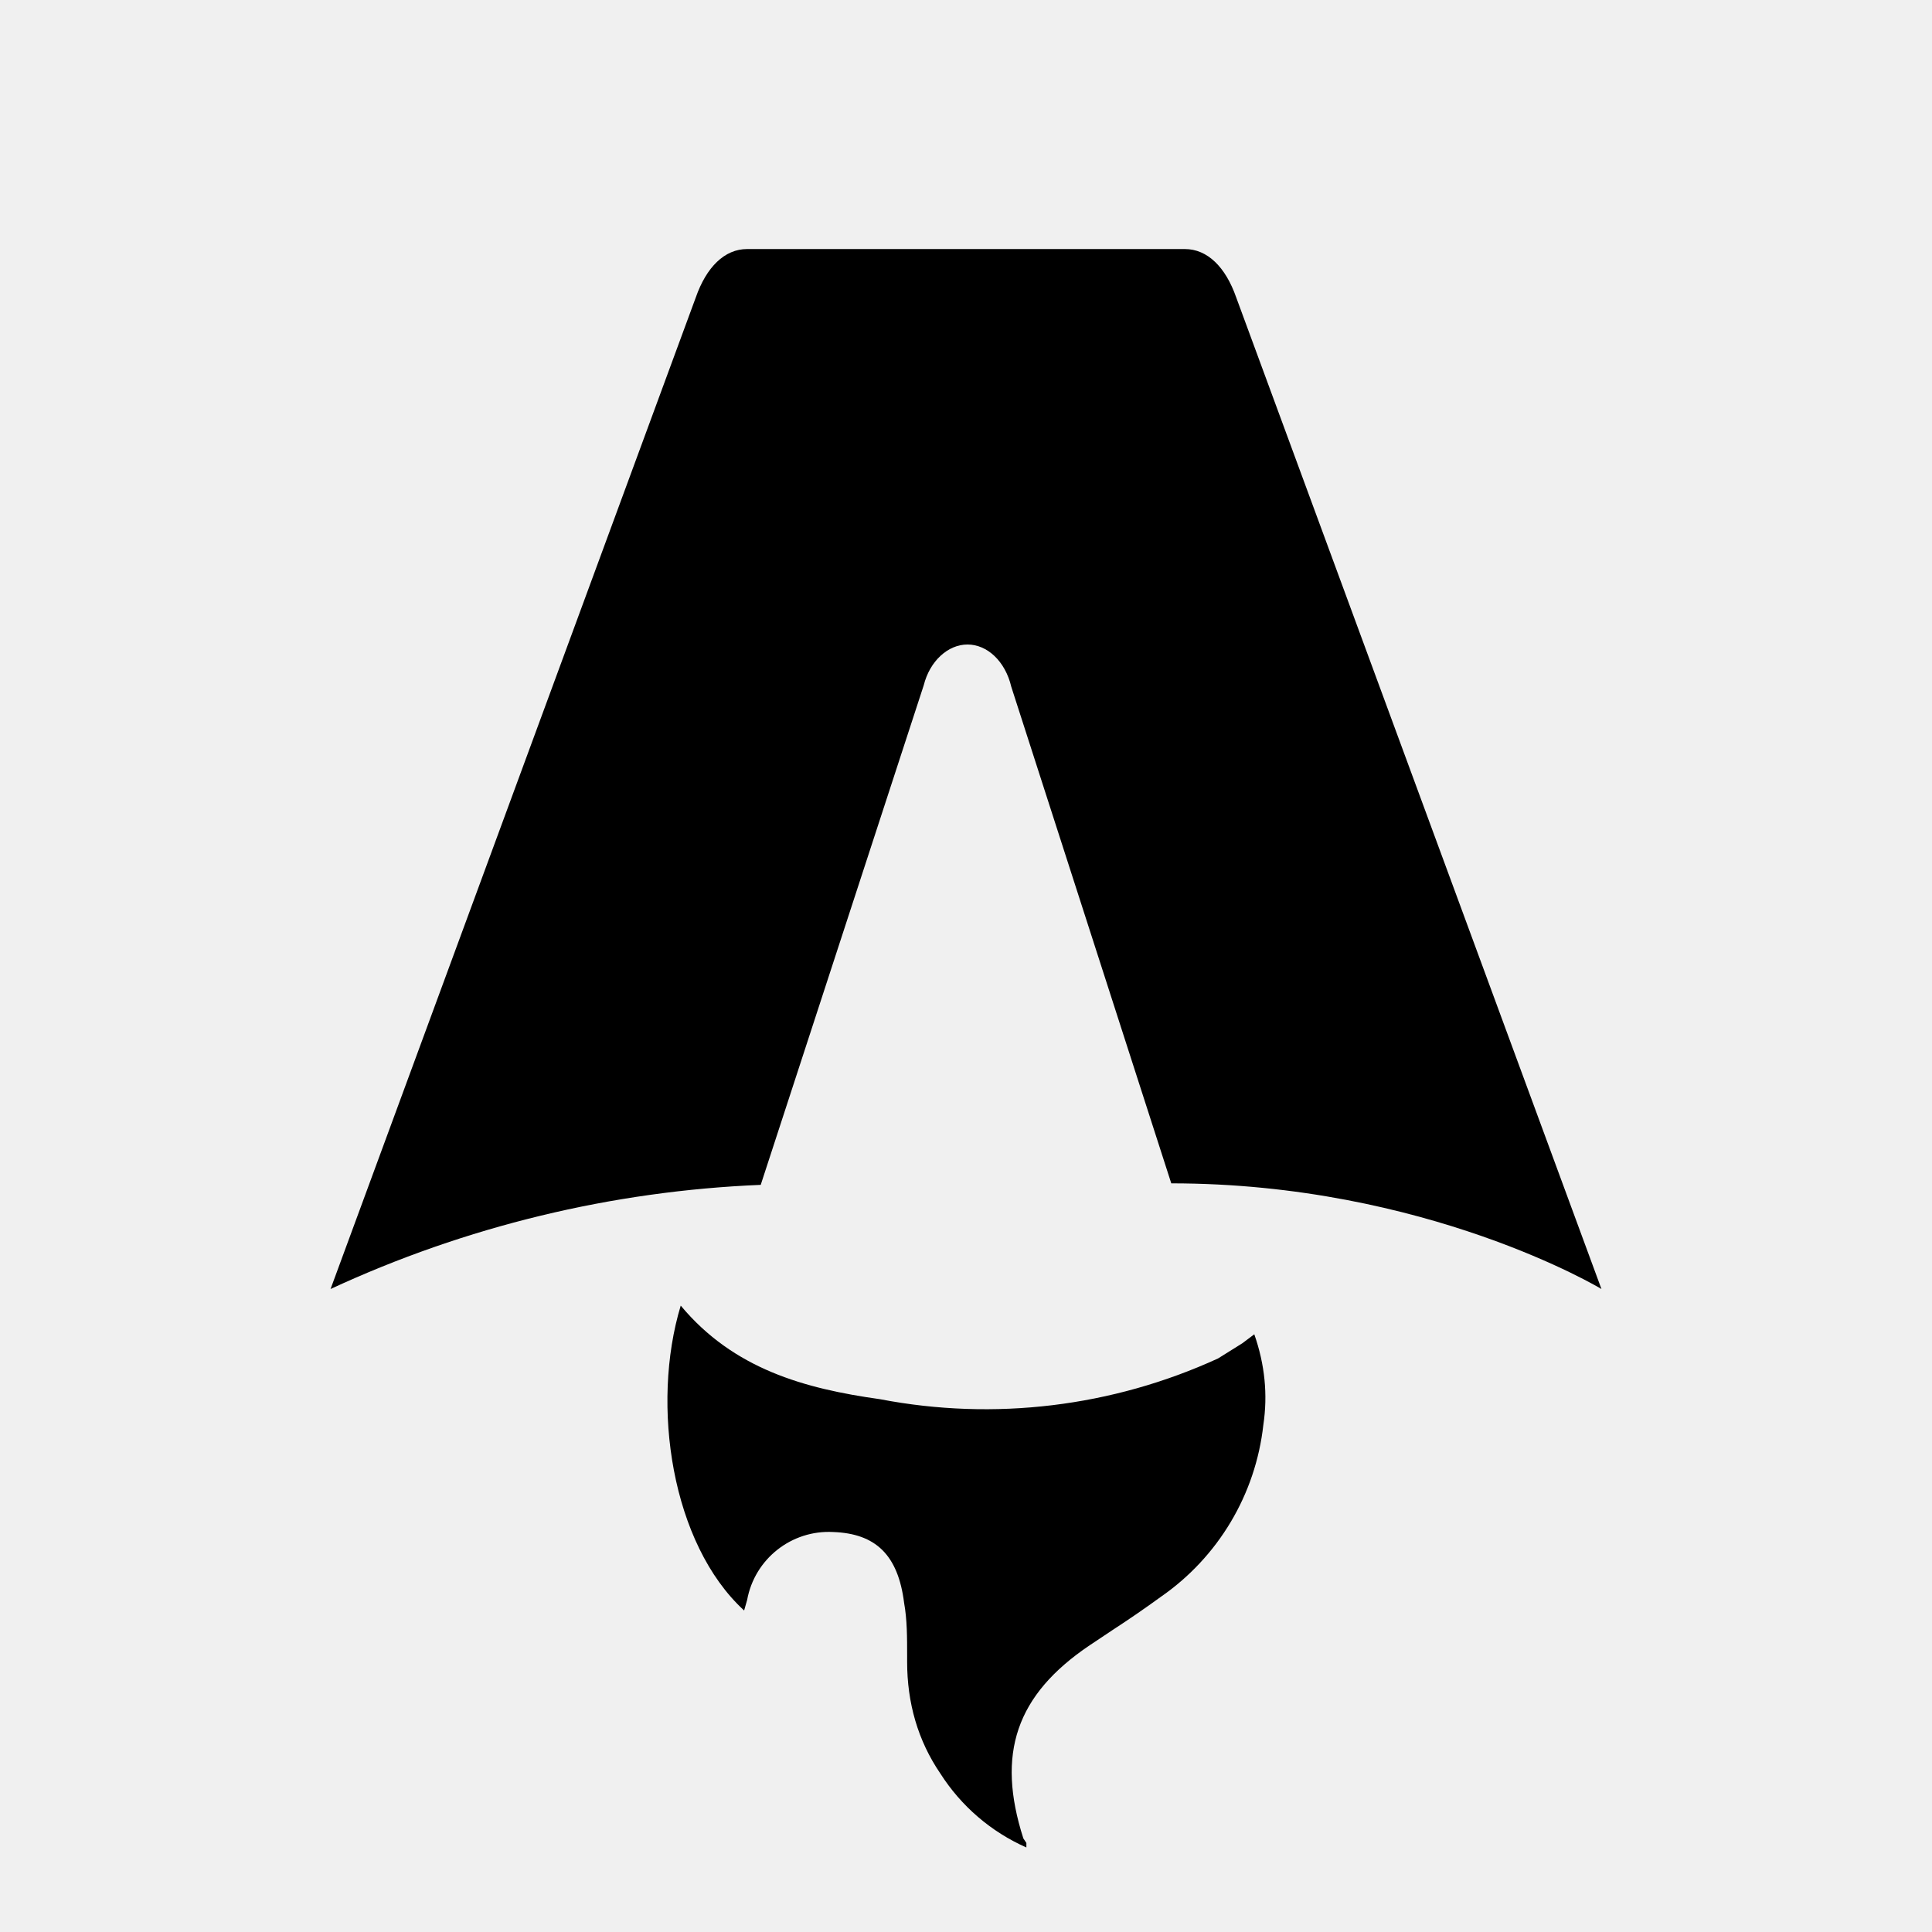
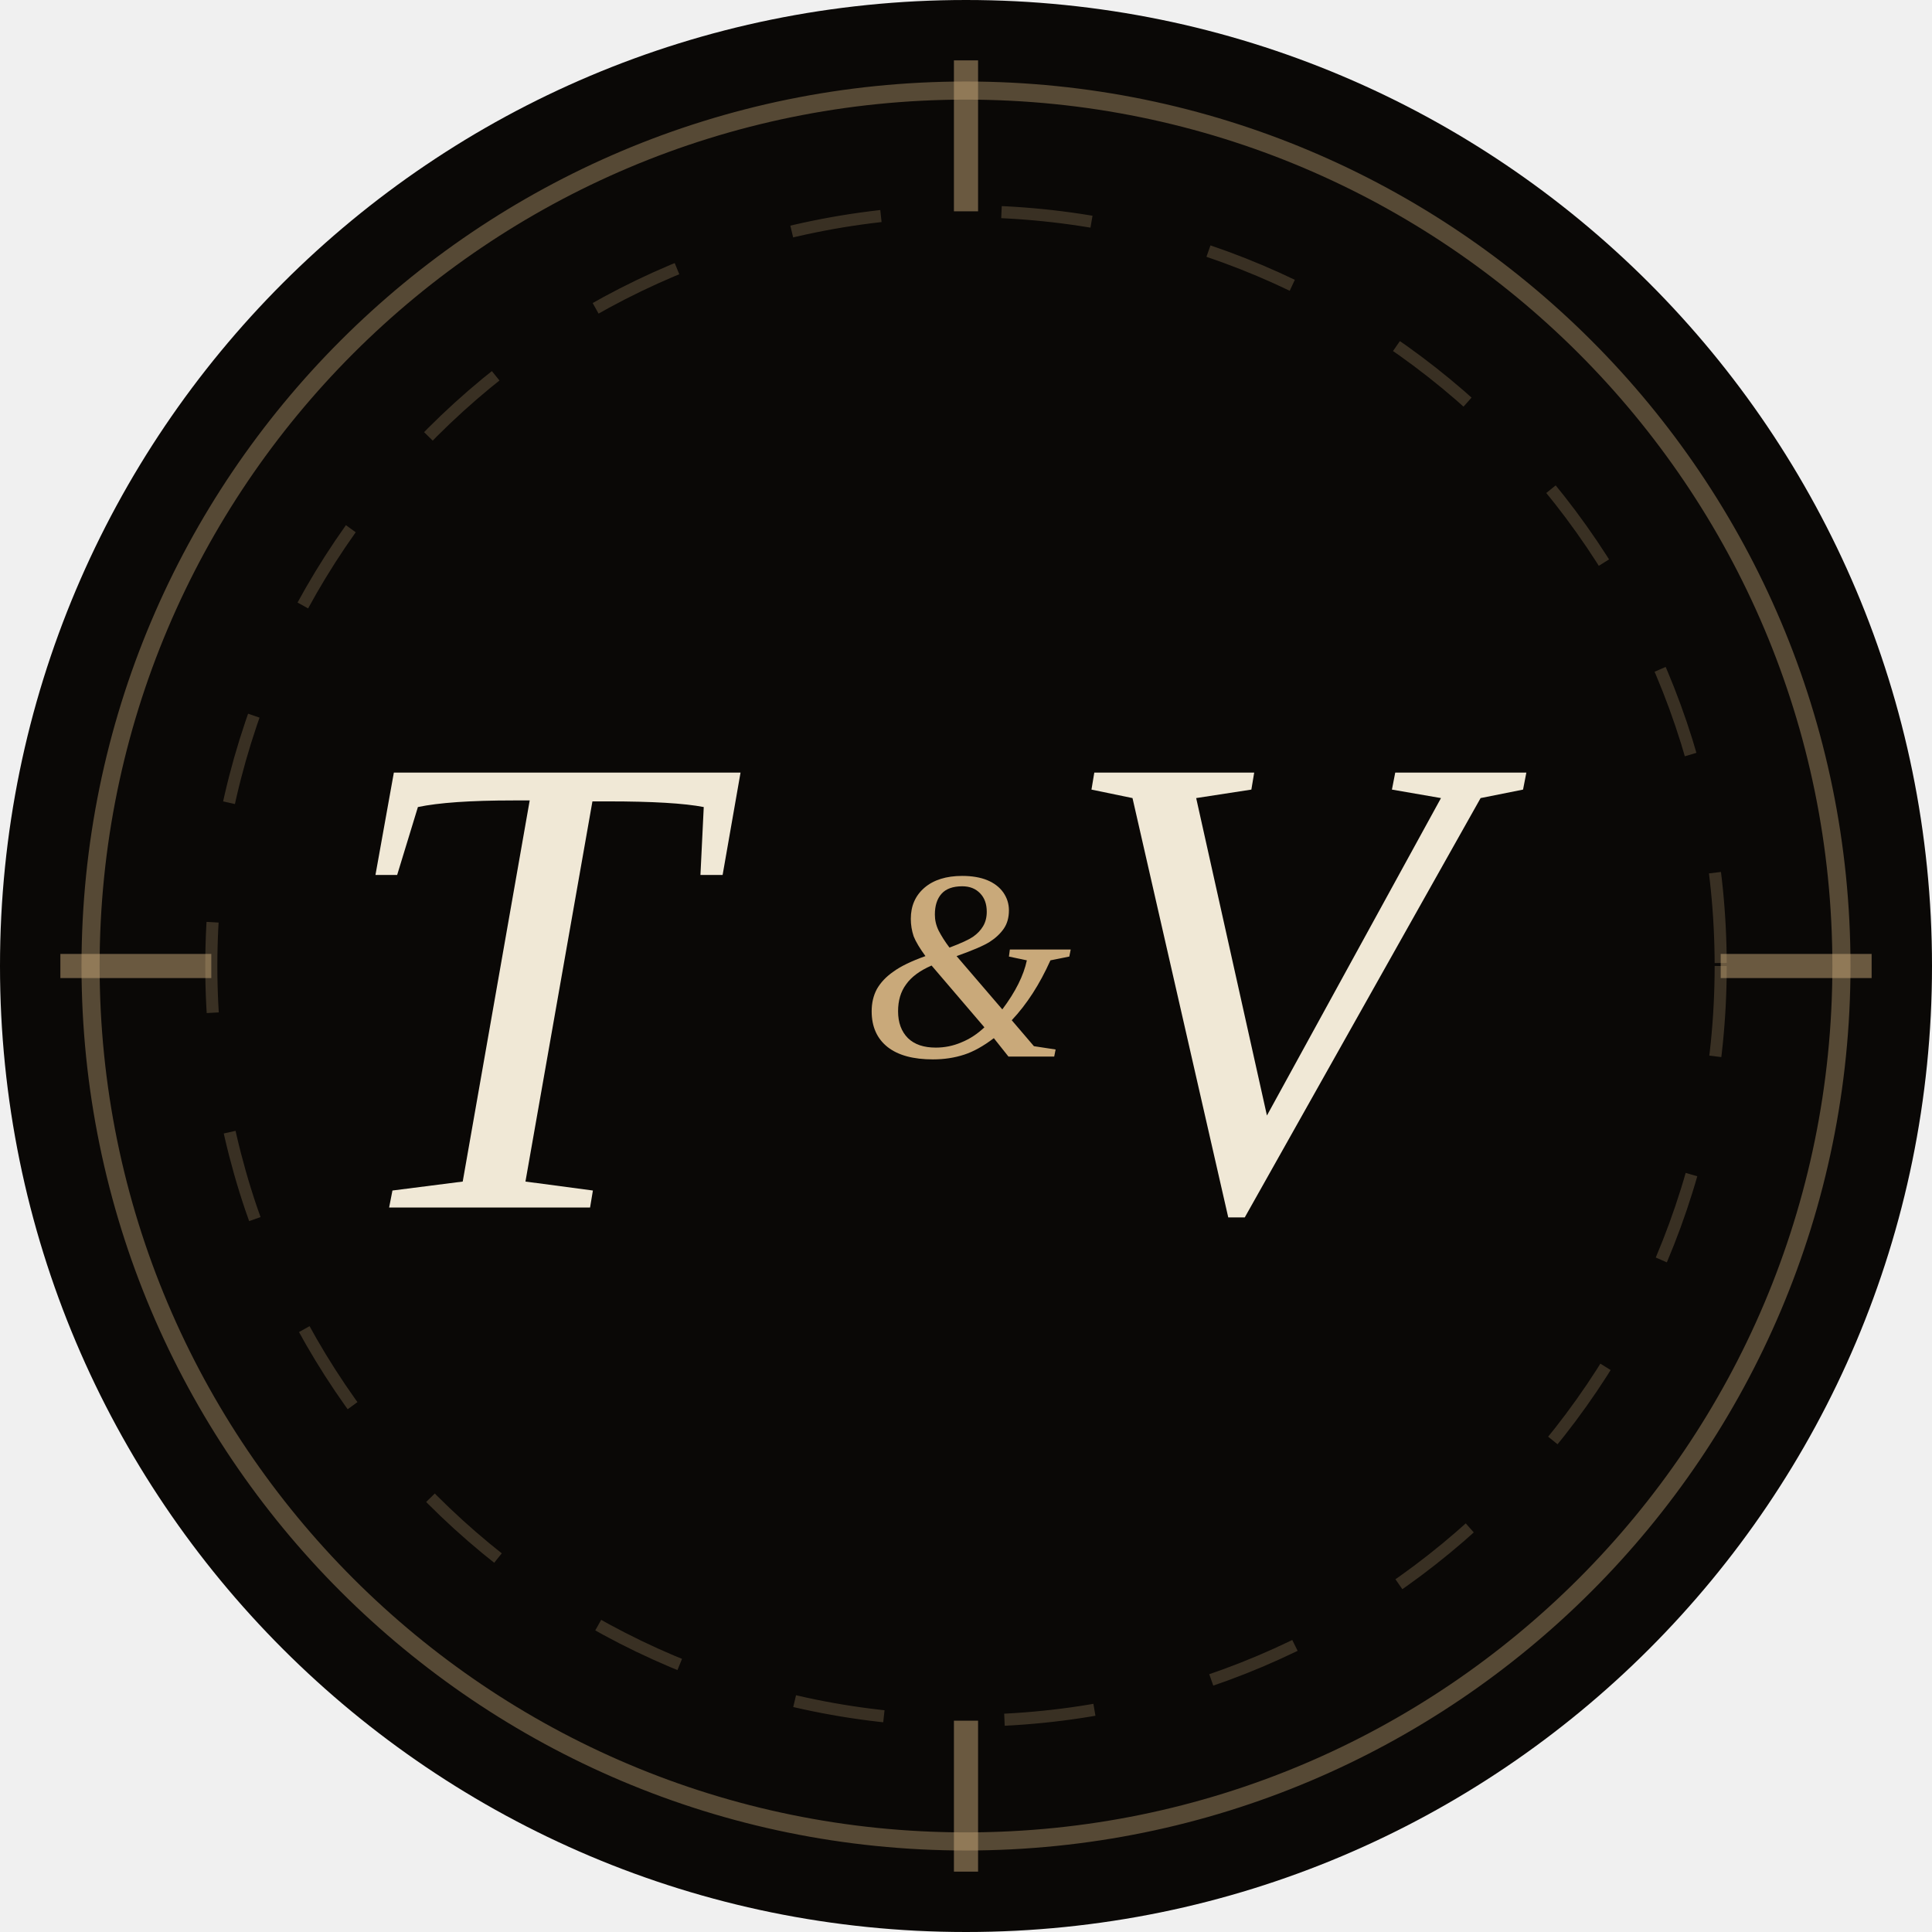
- <svg xmlns="http://www.w3.org/2000/svg" fill="none" viewBox="0 0 128 128">
-   <path d="M50.4 78.5a75.1 75.1 0 0 0-28.5 6.9l24.2-65.7c.7-2 1.9-3.2 3.4-3.2h29c1.5 0 2.7 1.2 3.4 3.2l24.2 65.7s-11.6-7-28.5-7L67 45.5c-.4-1.7-1.6-2.8-2.9-2.8-1.3 0-2.5 1.1-2.9 2.7L50.4 78.5Zm-1.1 28.2Zm-4.2-20.2c-2 6.6-.6 15.8 4.2 20.2a17.5 17.5 0 0 1 .2-.7 5.5 5.5 0 0 1 5.7-4.5c2.8.1 4.3 1.5 4.7 4.7.2 1.1.2 2.3.2 3.5v.4c0 2.7.7 5.2 2.2 7.4a13 13 0 0 0 5.7 4.9v-.3l-.2-.3c-1.8-5.6-.5-9.5 4.4-12.8l1.5-1a73 73 0 0 0 3.2-2.2 16 16 0 0 0 6.8-11.4c.3-2 .1-4-.6-6l-.8.6-1.6 1a37 37 0 0 1-22.4 2.7c-5-.7-9.7-2-13.2-6.2Z" />
-   <style>
-         path { fill: #000; }
-         @media (prefers-color-scheme: dark) {
-             path { fill: #FFF; }
-         }
-     </style>
+ <svg xmlns="http://www.w3.org/2000/svg" viewBox="0 0 64 64">
+   <circle cx="32" cy="32" r="32" fill="#0a0806" />
+   <circle cx="32" cy="32" r="29" fill="none" stroke="#c9a97a" stroke-width="0.6" opacity="0.4" />
+   <circle cx="32" cy="32" r="25" fill="none" stroke="#c9a97a" stroke-width="0.4" stroke-dasharray="3 4" opacity="0.25" />
+   <line x1="32" y1="2" x2="32" y2="7" stroke="#c9a97a" stroke-width="0.8" opacity="0.5" />
+   <line x1="32" y1="57" x2="32" y2="62" stroke="#c9a97a" stroke-width="0.8" opacity="0.5" />
+   <line x1="2" y1="32" x2="7" y2="32" stroke="#c9a97a" stroke-width="0.8" opacity="0.5" />
+   <line x1="57" y1="32" x2="62" y2="32" stroke="#c9a97a" stroke-width="0.8" opacity="0.5" />
+   <text x="11" y="40" font-family="Georgia, 'Times New Roman', serif" font-style="italic" font-size="22" font-weight="300" fill="#f0e8d6">T</text>
+   <text x="28.5" y="35" font-family="Georgia, 'Times New Roman', serif" font-style="italic" font-size="9" fill="#c9a97a">&amp;</text>
+   <text x="35" y="40" font-family="Georgia, 'Times New Roman', serif" font-style="italic" font-size="22" font-weight="300" fill="#f0e8d6">V</text>
</svg>
